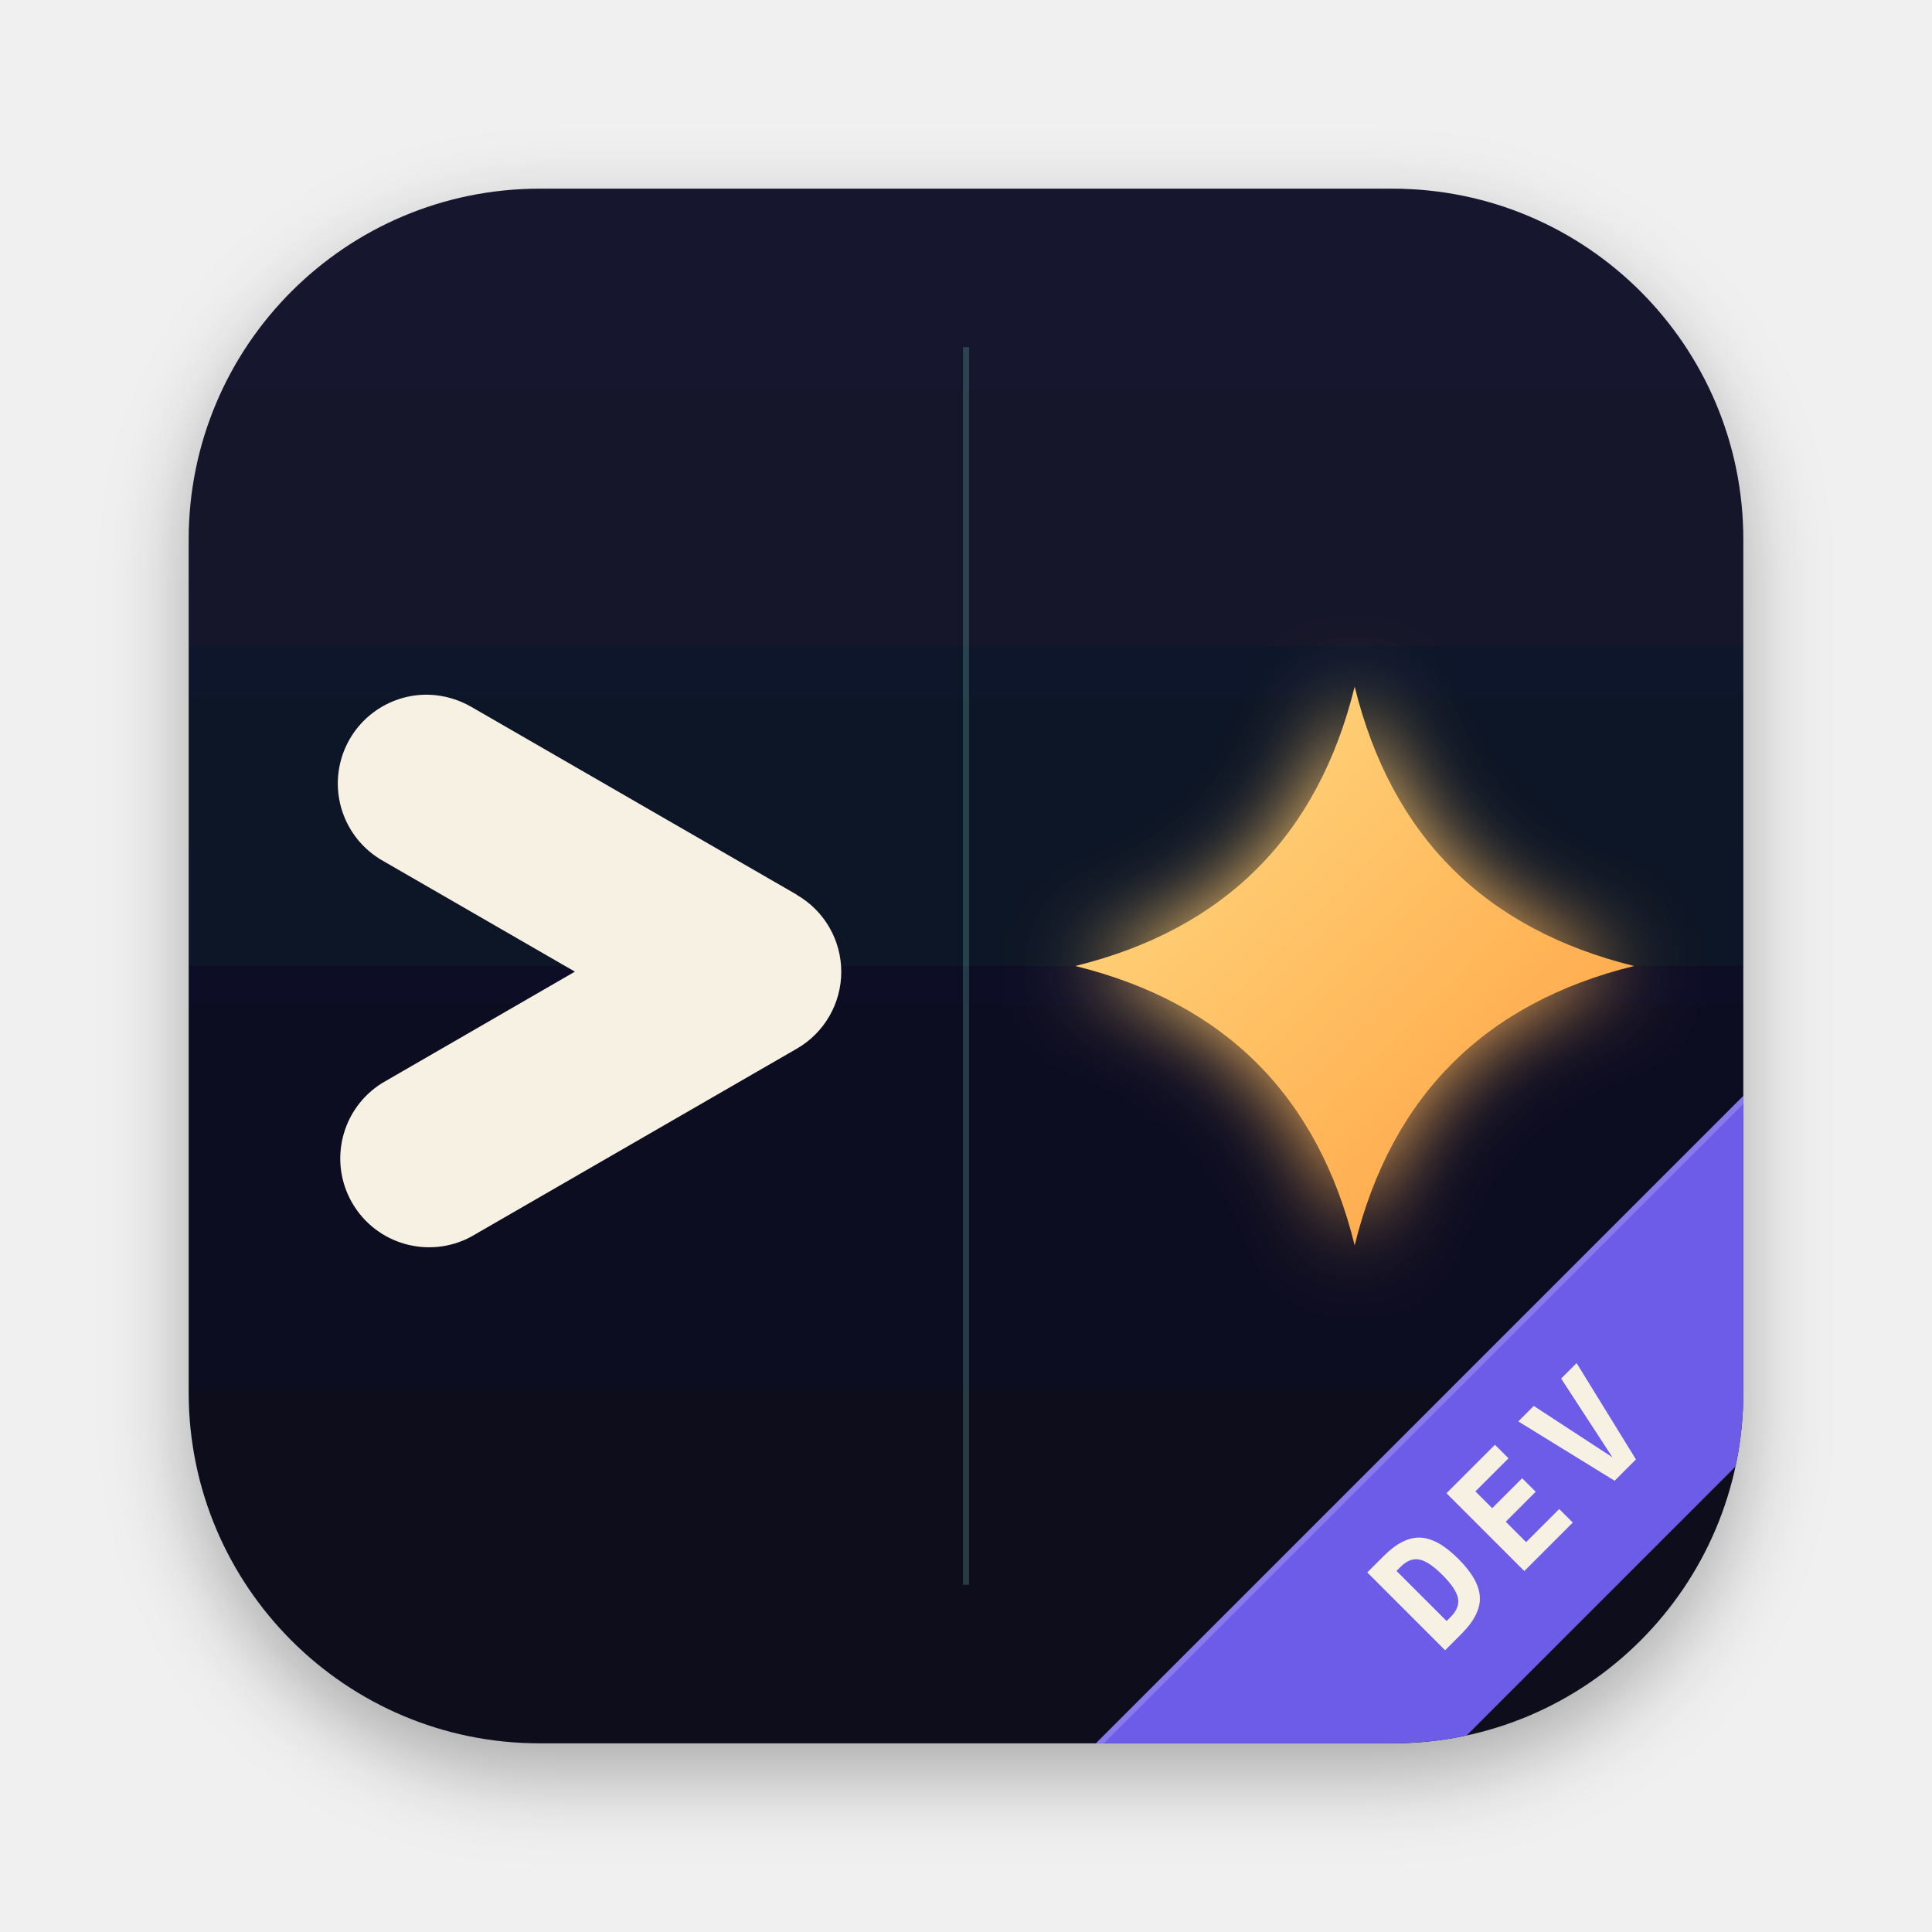
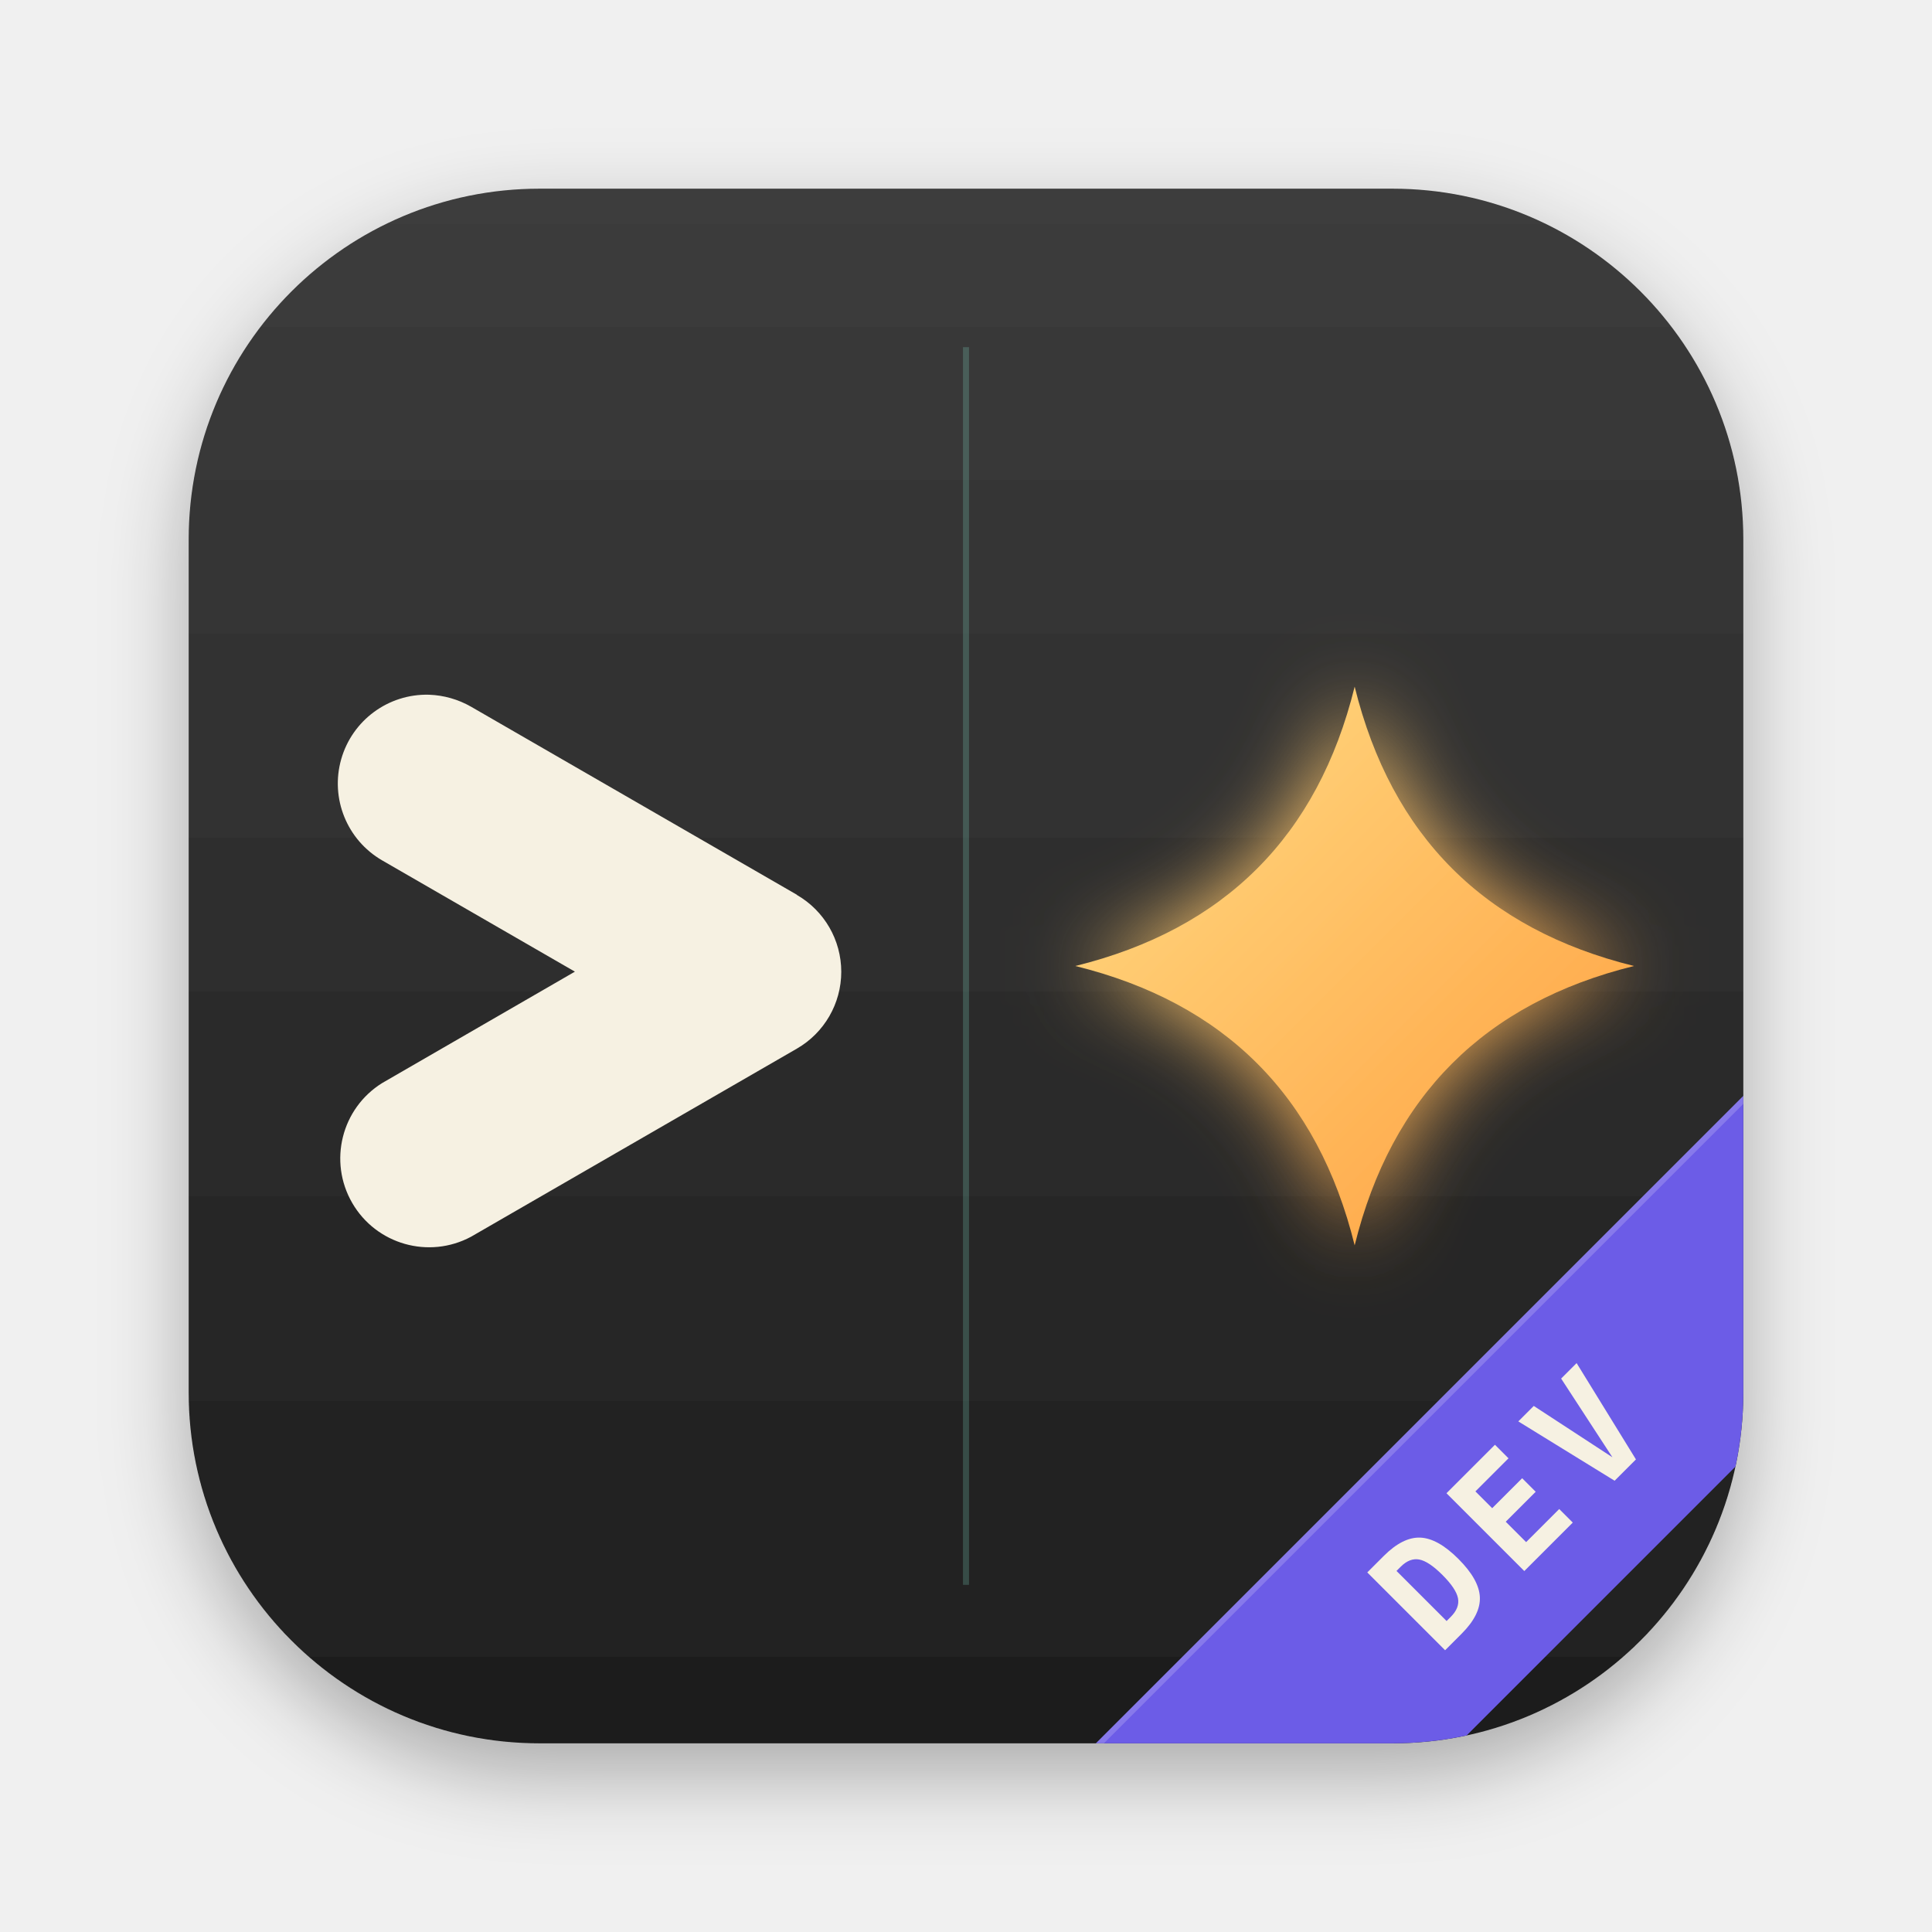
<svg xmlns="http://www.w3.org/2000/svg" width="1024" height="1024" viewBox="0 0 1024 1024" role="img" aria-label="Casper app icon (dev)">
  <defs>
    <linearGradient id="body" x1="0" y1="0" x2="0" y2="1">
-       <stop offset="0" stop-color="#15182F" />
-       <stop offset="1" stop-color="#090B1B" />
+       <stop offset="0" stop-color="#3C3C3C" />
+       <stop offset="1" stop-color="#1E1E1E" />
    </linearGradient>
    <linearGradient id="spark" x1="0" y1="0" x2="1" y2="1">
      <stop offset="0" stop-color="#FFDD86" />
      <stop offset="1" stop-color="#FF9E3D" />
    </linearGradient>
    <filter id="glow" x="-60%" y="-60%" width="220%" height="220%">
      <feGaussianBlur stdDeviation="22.5" result="b" />
      <feMerge>
        <feMergeNode in="b" />
        <feMergeNode in="SourceGraphic" />
      </feMerge>
    </filter>
    <filter id="shadow" x="-25%" y="-25%" width="150%" height="150%">
      <feDropShadow dx="0" dy="16" stdDeviation="22" flood-color="#000000" flood-opacity="0.30" />
    </filter>
    <clipPath id="bodyclip">
      <rect x="100" y="100" width="824" height="824" rx="186" />
    </clipPath>
  </defs>
  <g filter="url(#shadow)">
    <rect x="100" y="100" width="824" height="824" rx="186" fill="url(#body)" />
  </g>
  <line x1="512" y1="184" x2="512" y2="840" stroke="#8EF7DE" stroke-opacity="0.20" stroke-width="3.2" />
  <path transform="translate(100 100) scale(3.21875) translate(66 128) scale(15) translate(-7.83 -9.54)" d="M6.069 6.562a1 1 0 0 1 .46.131l3.578 2.065v.002a.974.974 0 0 1 0 1.687L6.53 12.512a.975.975 0 0 1-.976-1.687L7.67 9.602 5.553 8.38a.975.975 0 0 1 .515-1.818Z" fill="#F6F1E2" />
  <g filter="url(#glow)">
    <path transform="translate(100 100) scale(3.21875)" d="M192 82 Q201.1 118.9 238 128 Q201.1 137.1 192 174 Q182.9 137.1 146 128 Q182.9 118.9 192 82 Z" fill="url(#spark)" />
  </g>
  <g clip-path="url(#bodyclip)">
    <g transform="rotate(-45 512 512)">
      <rect x="-120" y="852" width="1264" height="136" fill="#6C5CE7" />
      <rect x="-120" y="852" width="1264" height="3" fill="#FFFFFF" fill-opacity="0.18" />
      <text x="512" y="948" text-anchor="middle" font-family="Menlo, monospace" font-weight="700" font-size="80" letter-spacing="10" fill="#F6F1E2">DEV</text>
    </g>
  </g>
</svg>
